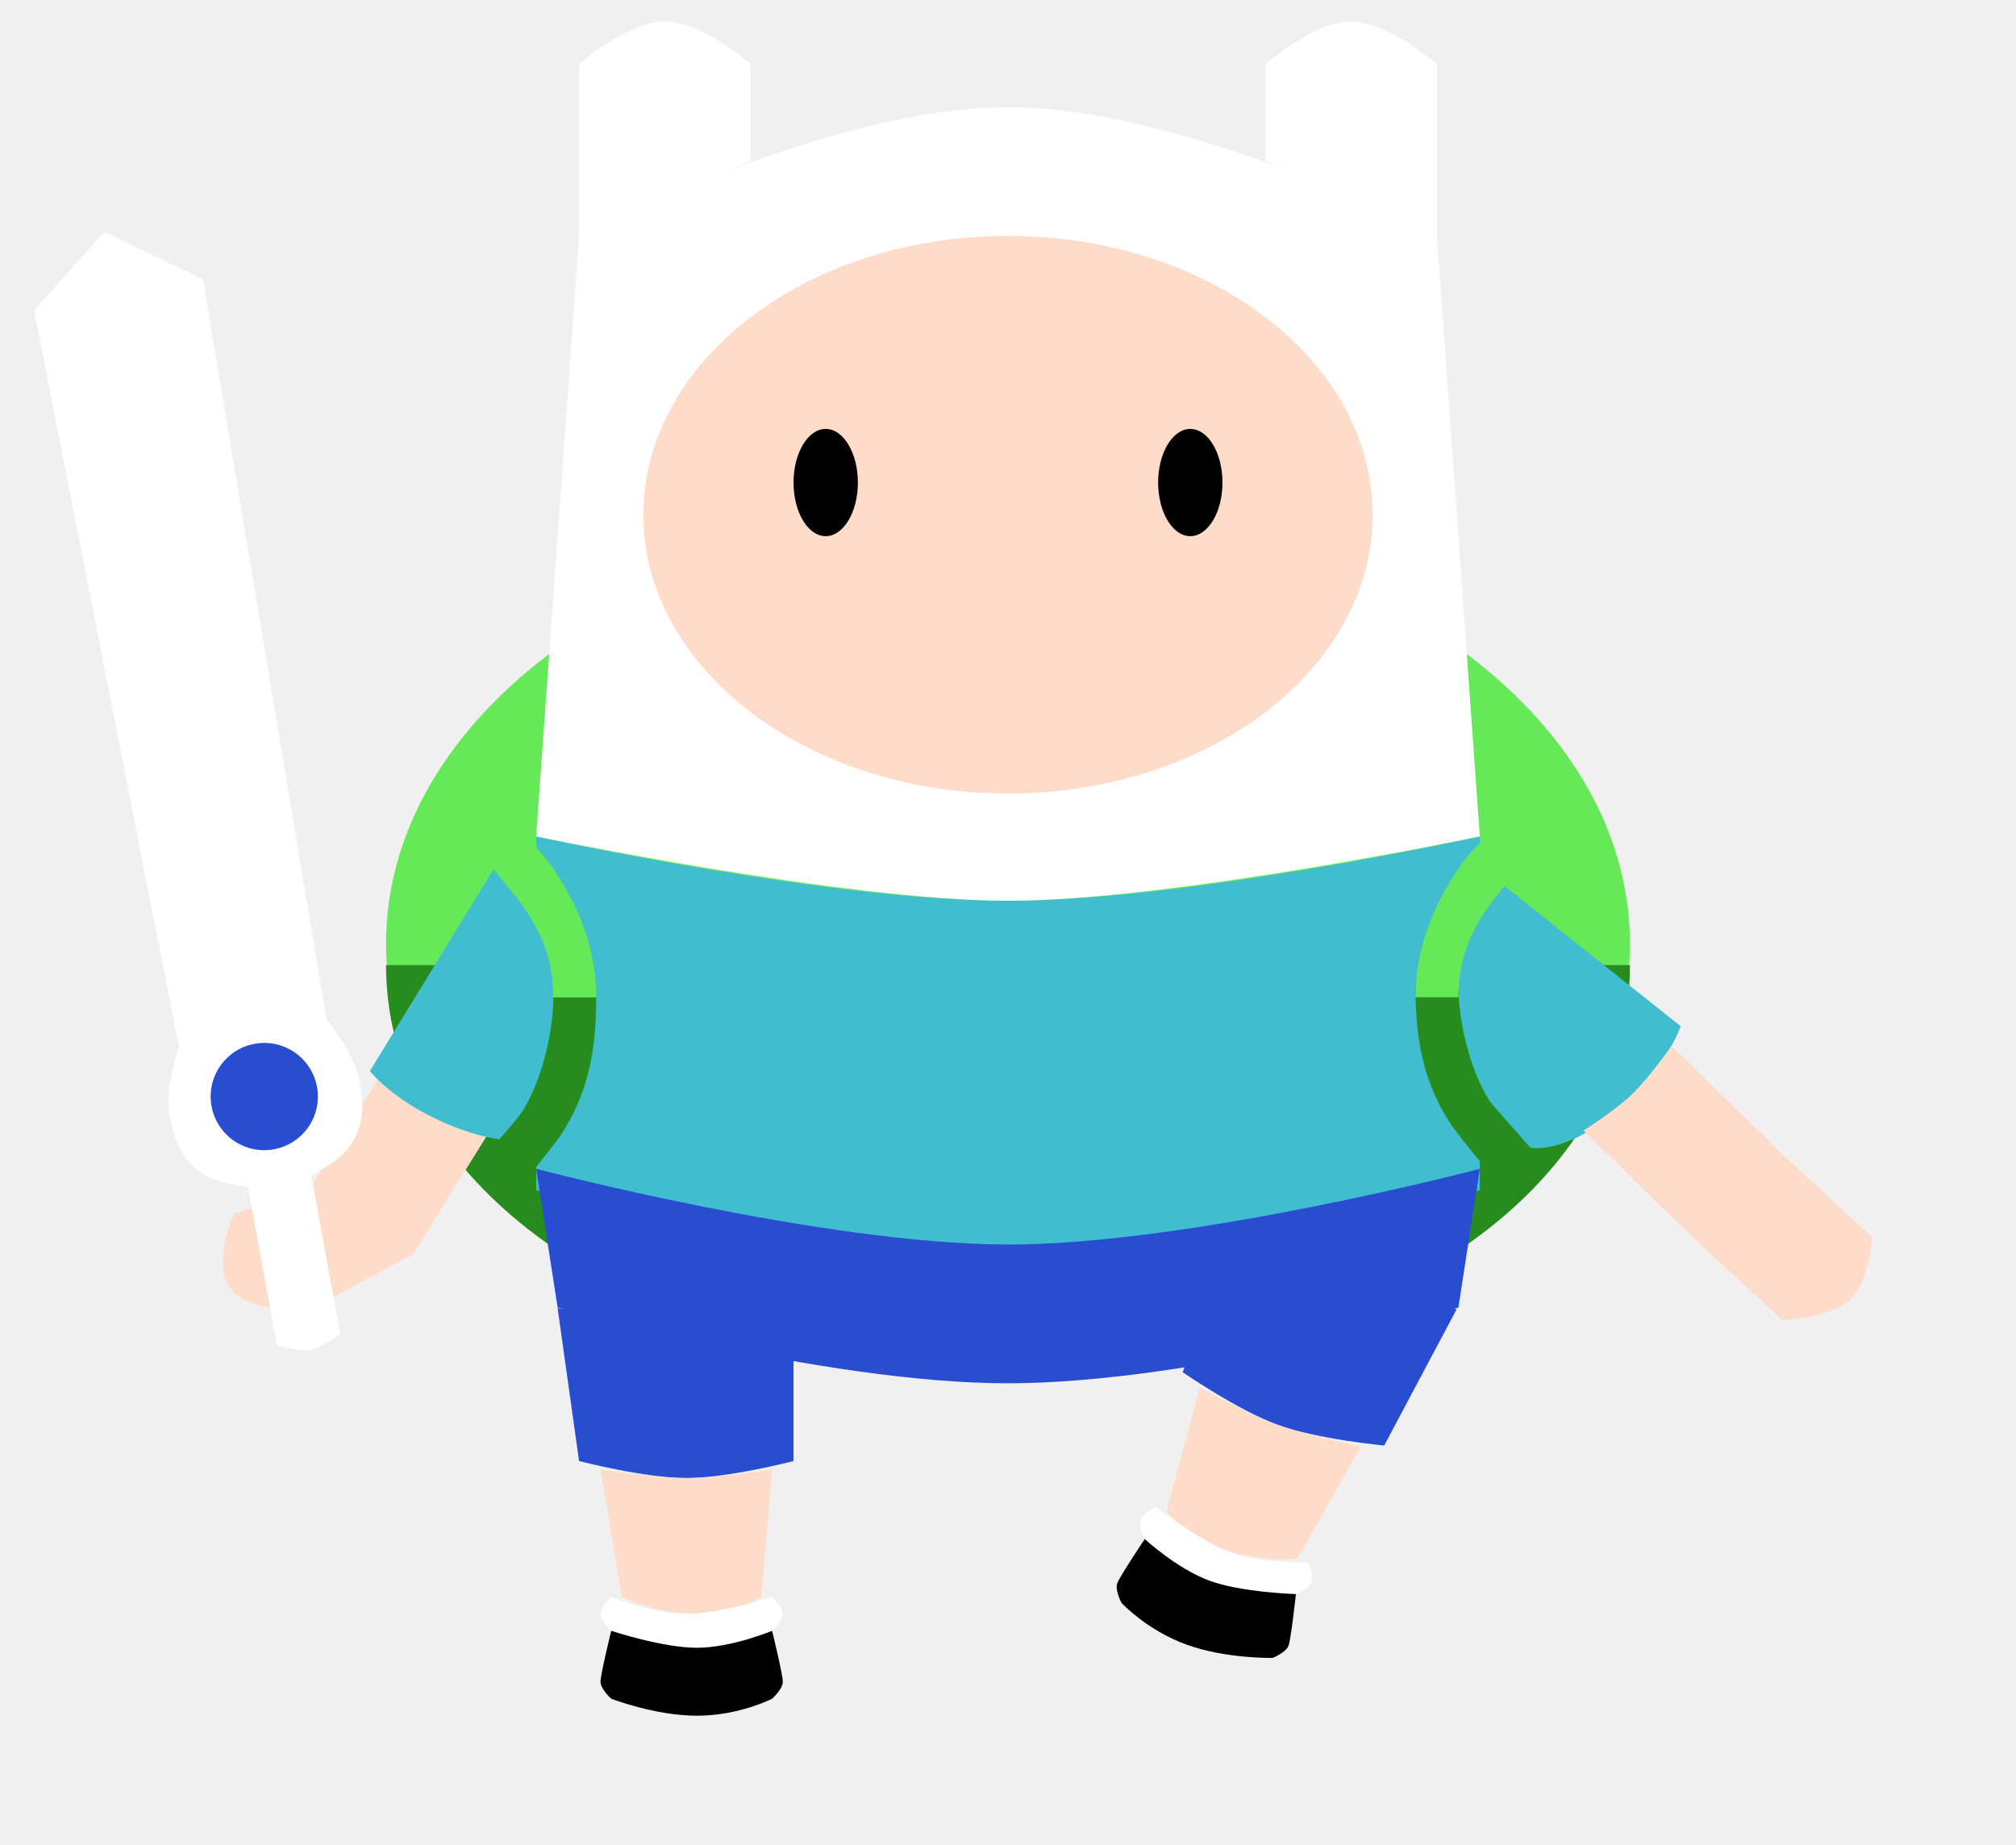
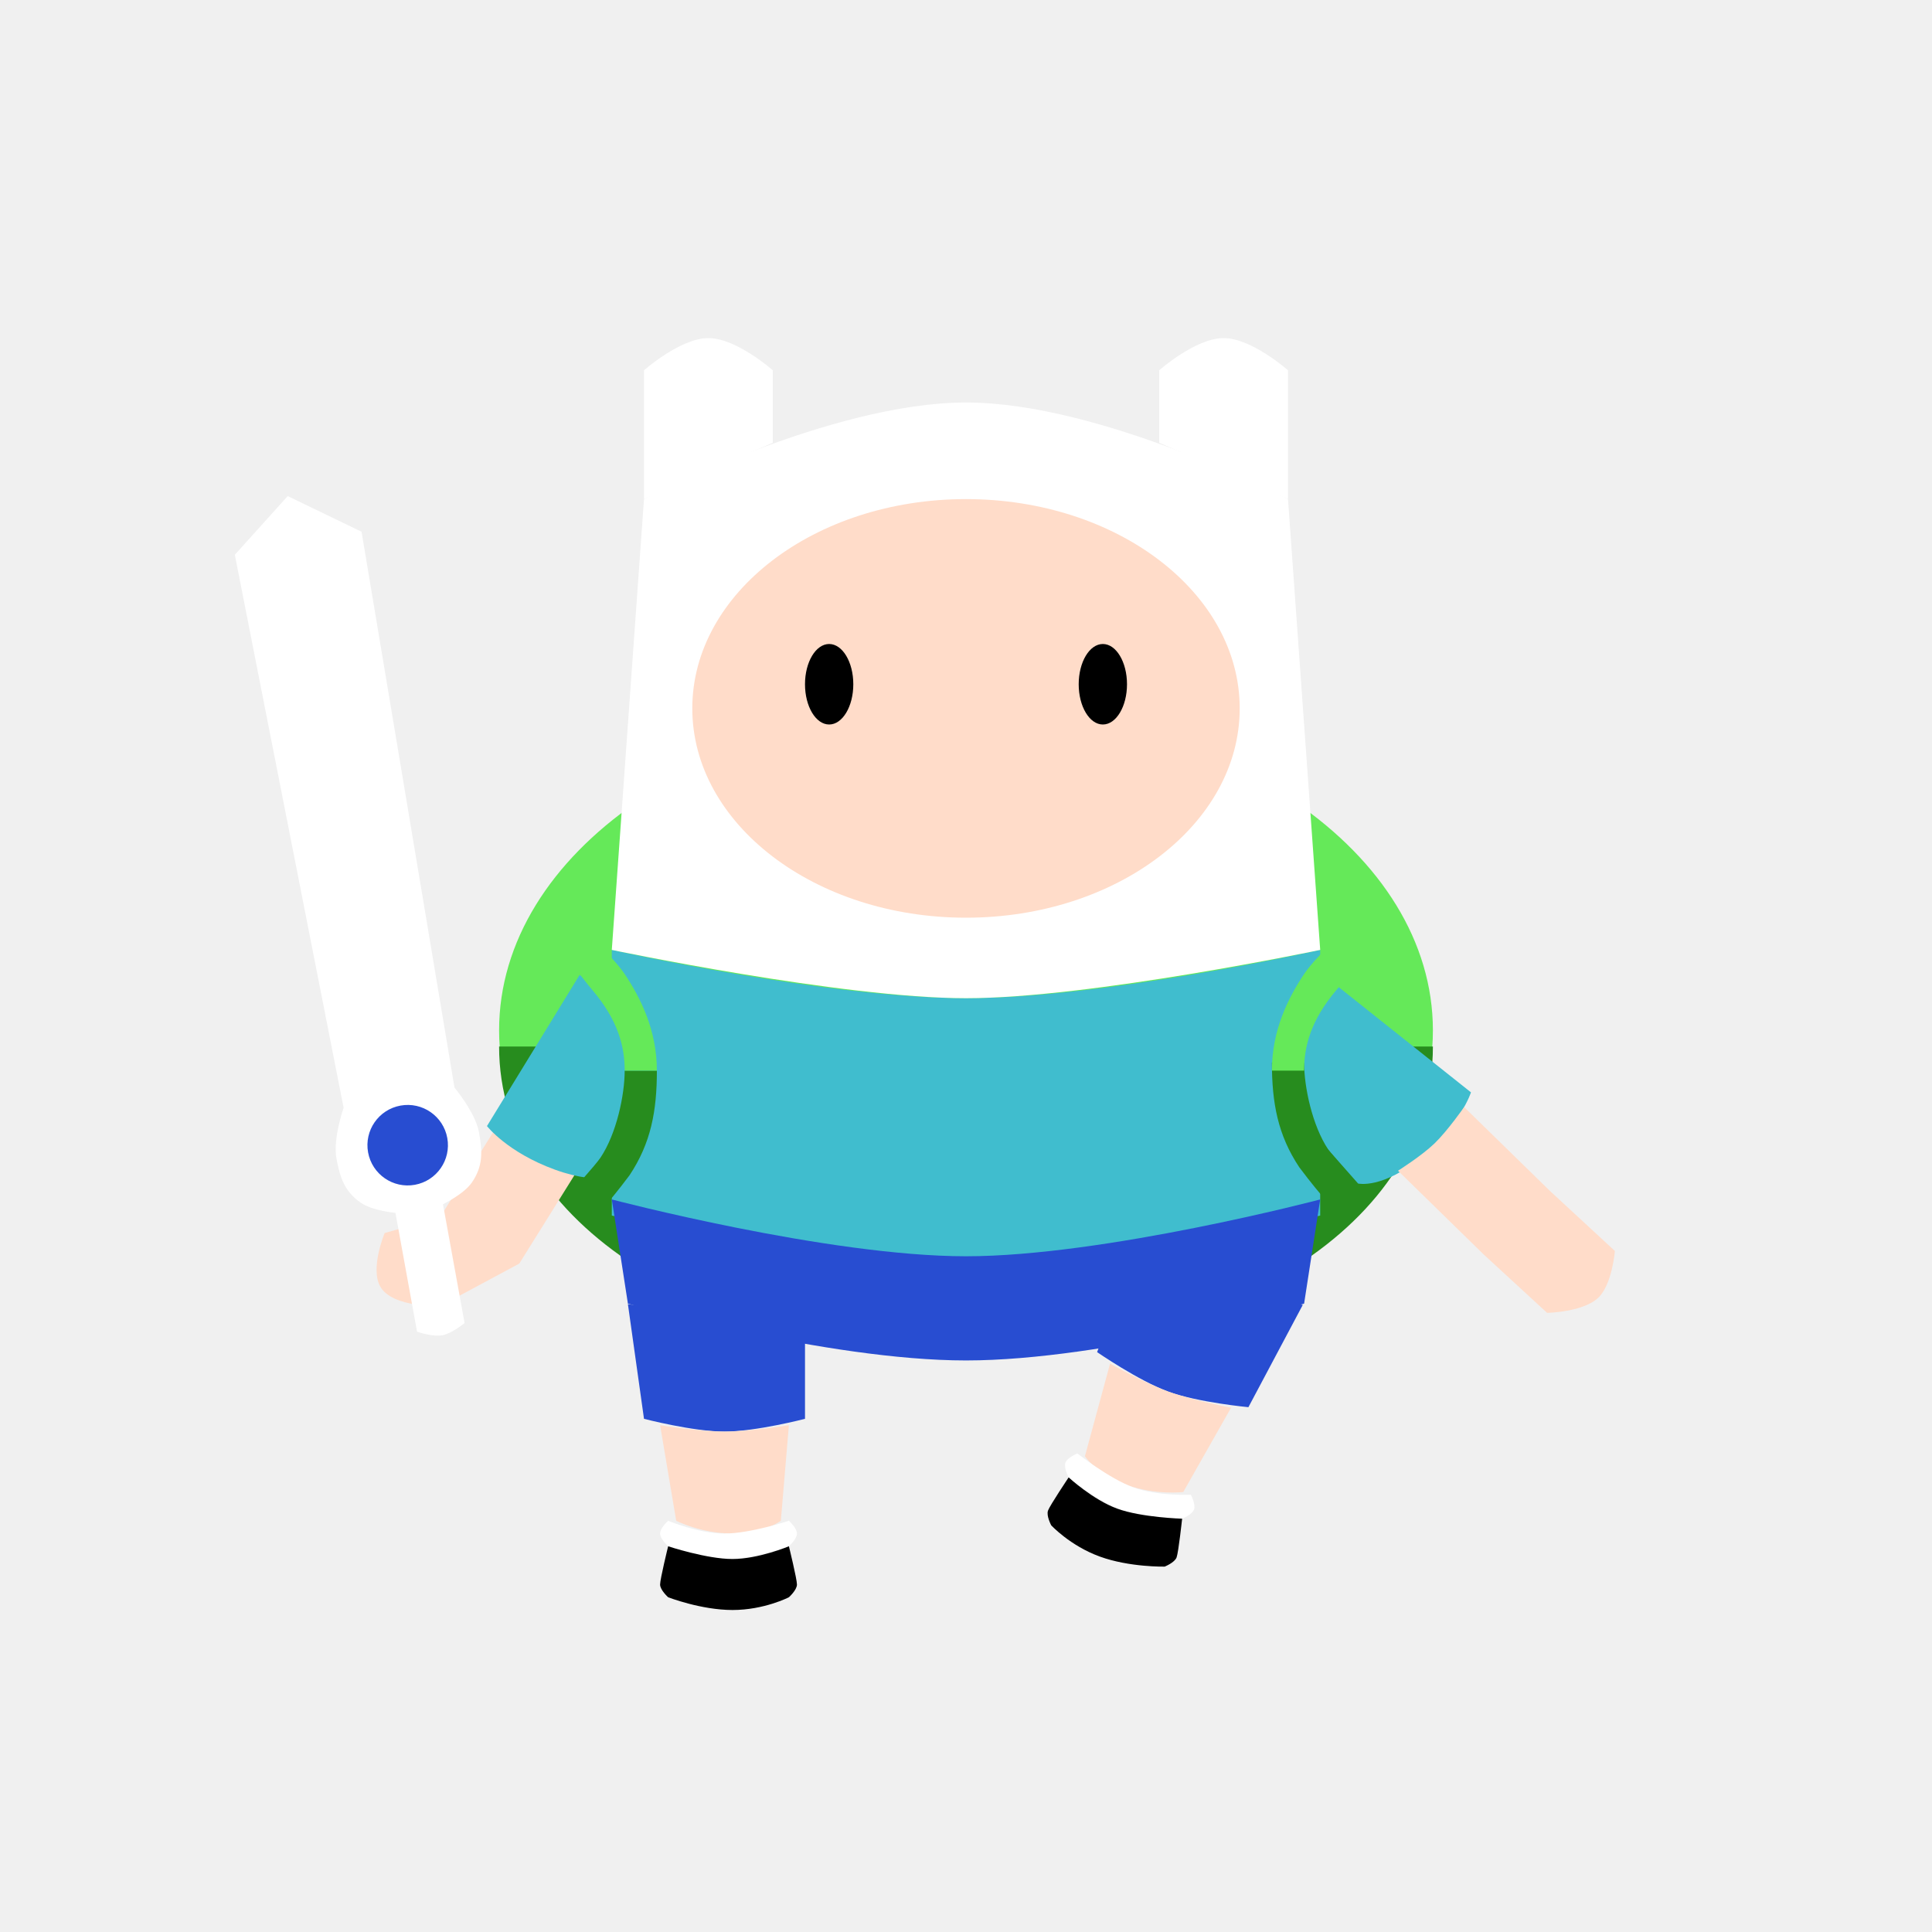
- <svg xmlns="http://www.w3.org/2000/svg" width="94" height="86" viewBox="0 0 94 86" fill="none">
-   <ellipse cx="47" cy="44" rx="29" ry="20" fill="#65E959" />
-   <path d="M47 64C63.016 64 76 56.046 76 45H18C18 56.046 30.984 64 47 64Z" fill="#278C1E" />
-   <path d="M47 42C38.408 42 25 39 25 39V55.5C25 55.5 38.329 58.5 47 58.5C55.671 58.5 69 55.5 69 55.5V39C69 39 55.592 42 47 42Z" fill="#40BDCE" />
-   <path d="M27 11C27 11 38.52 5 47 5C55.48 5 67 11 67 11L69 39C69 39 54.718 42 47 42C39.282 42 25 39 25 39L27 11Z" fill="white" />
-   <ellipse cx="47" cy="24" rx="17" ry="13" fill="#FFDCC9" />
-   <path d="M47 58.029C38.408 58.029 25 54.5 25 54.5L26 60.971C26 60.971 38.329 64.5 47 64.5C55.671 64.5 68 60.971 68 60.971L69 54.5C69 54.5 55.592 58.029 47 58.029Z" fill="#284DD1" />
-   <path d="M27 3V11L35 7.5V3C35 3 32.746 1 31 1C29.253 1 27 3 27 3Z" fill="white" />
-   <path d="M67 3V11L59 7.5V3C59 3 61.254 1 63 1C64.746 1 67 3 67 3Z" fill="white" />
-   <path d="M27 68.125L26 61L37 62.583V68.125C37 68.125 33.965 68.917 32 68.917C30.035 68.917 27 68.125 27 68.125Z" fill="#284DD1" />
-   <path d="M29 74.458L28 68.521C28 68.521 30.39 68.917 32 68.917C33.61 68.917 36 68.521 36 68.521L35.5 74.458C35.5 74.458 34.465 75.25 32.5 75.25C30.535 75.25 29 74.458 29 74.458Z" fill="#FFDCC9" />
-   <path d="M32 76.833C30.035 76.833 28.5 76.042 28.5 76.042C28.5 76.042 28 75.596 28 75.25C28 74.904 28.5 74.458 28.5 74.458C28.5 74.458 30.39 75.25 32 75.25C33.61 75.25 36 74.458 36 74.458C36 74.458 36.5 74.904 36.5 75.25C36.5 75.596 36 76.042 36 76.042C36 76.042 33.965 76.833 32 76.833Z" fill="white" />
-   <path d="M32.5 80C30.535 80 28.5 79.208 28.5 79.208C28.5 79.208 28 78.762 28 78.417C28 78.071 28.5 76.042 28.5 76.042C28.5 76.042 30.89 76.833 32.5 76.833C34.11 76.833 36 76.042 36 76.042C36 76.042 36.5 78.071 36.5 78.417C36.5 78.762 36 79.208 36 79.208C36 79.208 34.465 80 32.5 80Z" fill="black" />
-   <path d="M64.541 67.403L67.918 61.05L57.039 58.776L55.144 63.983C55.144 63.983 57.725 65.765 59.572 66.437C61.418 67.109 64.541 67.403 64.541 67.403Z" fill="#284DD1" />
-   <path d="M60.495 72.671L63.466 67.433C63.466 67.433 61.085 66.988 59.572 66.437C58.059 65.886 55.948 64.697 55.948 64.697L54.387 70.448C54.387 70.448 55.089 71.546 56.936 72.218C58.782 72.889 60.495 72.671 60.495 72.671Z" fill="#FFDCC9" />
-   <path d="M56.864 73.876C58.71 74.548 60.424 74.329 60.424 74.329C60.424 74.329 61.046 74.081 61.164 73.757C61.282 73.432 60.965 72.842 60.965 72.842C60.965 72.842 58.919 72.939 57.406 72.388C55.892 71.838 53.917 70.276 53.917 70.276C53.917 70.276 53.295 70.525 53.177 70.849C53.059 71.174 53.376 71.764 53.376 71.764C53.376 71.764 55.018 73.204 56.864 73.876Z" fill="white" />
-   <path d="M55.311 76.681C57.157 77.353 59.341 77.305 59.341 77.305C59.341 77.305 59.963 77.057 60.081 76.732C60.199 76.407 60.424 74.329 60.424 74.329C60.424 74.329 57.907 74.256 56.394 73.705C54.881 73.155 53.376 71.764 53.376 71.764C53.376 71.764 52.212 73.5 52.094 73.825C51.976 74.15 52.293 74.74 52.293 74.74C52.293 74.74 53.465 76.009 55.311 76.681Z" fill="black" />
-   <ellipse cx="38.5" cy="22.5" rx="1.5" ry="2.5" fill="black" />
-   <ellipse cx="55.5" cy="22.5" rx="1.5" ry="2.5" fill="black" />
-   <path d="M14.325 55.615L18.264 49.306C18.264 49.306 19.627 50.505 20.588 51.066C21.55 51.626 23.19 52.175 23.19 52.175L19.252 58.485L14.348 61.119C14.348 61.119 11.402 61.244 10.629 59.929C9.965 58.8 10.892 56.585 10.892 56.585L14.325 55.615Z" fill="#FFDCC9" />
-   <path d="M17.247 49.941L22.994 40.565C22.994 40.565 27.024 41.77 27.994 43.565C28.964 45.361 27.034 49.652 27.034 49.652L25.773 52.866C25.773 52.866 24.45 53.731 21.478 52.653C18.505 51.574 17.247 49.941 17.247 49.941Z" fill="#40BDCE" />
-   <path d="M78.365 47.848L69.76 41.003C69.76 41.003 66.385 43.512 66.087 45.532C65.79 47.551 69.07 50.923 69.07 50.923L71.354 53.512C71.354 53.512 72.893 53.873 75.318 51.843C77.743 49.813 78.365 47.848 78.365 47.848Z" fill="#40BDCE" />
-   <path d="M83.26 53.962L77.94 48.763C77.94 48.763 76.9 50.251 76.098 51.023C75.296 51.795 73.833 52.716 73.833 52.716L79.152 57.915L83.094 61.544C83.094 61.544 85.383 61.502 86.305 60.572C87.141 59.729 87.304 57.7 87.304 57.7L83.26 53.962Z" fill="#FFDCC9" />
-   <path d="M1.587 14.459L4.869 10.813L9.457 13.027L15.229 47.552C15.229 47.552 16.529 49.11 16.75 50.325C16.971 51.54 17.006 52.44 16.303 53.455C15.806 54.173 14.514 54.797 14.514 54.797L15.856 62.176C15.856 62.176 15.077 62.826 14.47 62.936C13.862 63.047 12.905 62.713 12.905 62.713L11.562 55.334C11.562 55.334 10.134 55.205 9.416 54.708C8.4 54.005 8.116 53.15 7.895 51.935C7.674 50.72 8.342 48.805 8.342 48.805L1.587 14.459Z" fill="white" />
-   <circle cx="12.322" cy="51.13" r="2.5" transform="rotate(-10.3089 12.3223 51.1299)" fill="#284DD1" />
-   <path d="M67.7 52.5C66.367 50.5 66 48.5 66 46H68C68 47.5 68.5 49.9 69.5 51.4C69.806 51.859 71.3 53.5 71.3 53.5L69.8 55C69.8 55 69.2 54.5 67.7 52.5Z" fill="#278C1E" />
-   <path d="M68 40.5C67 42 66 44 66 46.5H68C68 45 68.405 43.386 70 41.5C70.357 41.078 70.8 40.5 70.8 40.5L69.3 39C69.3 39 68.46 39.811 68 40.5Z" fill="#65E959" />
-   <path d="M26.1 53C27.433 51 27.8 49 27.8 46.5H25.8C25.8 48 25.3 50.4 24.3 51.9C23.994 52.359 22.5 54 22.5 54L24 55.5C24 55.5 24.6 55 26.1 53Z" fill="#278C1E" />
-   <path d="M25.8 40.5C26.8 42 27.8 44 27.8 46.5H25.8C25.8 45 25.395 43.386 23.8 41.5C23.443 41.078 23 40.5 23 40.5L24.5 39C24.5 39 25.34 39.811 25.8 40.5Z" fill="#65E959" />
+ <svg xmlns="http://www.w3.org/2000/svg" width="120" height="120" viewBox="0 0 120 120" fill="none">
+   <ellipse cx="60" cy="64" rx="29" ry="20" fill="#65E959" />
+   <path d="M60 84C76.016 84 89 76.046 89 65H31C31 76.046 43.984 84 60 84Z" fill="#278C1E" />
+   <path d="M60 62C51.408 62 38 59 38 59V75.5C38 75.5 51.329 78.5 60 78.5C68.671 78.5 82 75.5 82 75.5V59C82 59 68.591 62 60 62Z" fill="#40BDCE" />
+   <path d="M40 31C40 31 51.52 25 60 25C68.48 25 80 31 80 31L82 59C82 59 67.719 62 60 62C52.282 62 38 59 38 59L40 31Z" fill="white" />
+   <ellipse cx="60" cy="44" rx="17" ry="13" fill="#FFDCC9" />
+   <path d="M60 78.029C51.408 78.029 38 74.5 38 74.5L39 80.971C39 80.971 51.329 84.5 60 84.5C68.671 84.5 81 80.971 81 80.971L82 74.5C82 74.5 68.591 78.029 60 78.029Z" fill="#284DD1" />
+   <path d="M40 23V31L48 27.5V23C48 23 45.746 21 44 21C42.254 21 40 23 40 23Z" fill="white" />
+   <path d="M80 23V31L72 27.5V23C72 23 74.254 21 76 21C77.746 21 80 23 80 23Z" fill="white" />
+   <path d="M40 88.125L39 81L50 82.583V88.125C50 88.125 46.965 88.917 45 88.917C43.035 88.917 40 88.125 40 88.125Z" fill="#284DD1" />
+   <path d="M42 94.458L41 88.521C41 88.521 43.39 88.917 45 88.917C46.61 88.917 49 88.521 49 88.521L48.5 94.458C48.5 94.458 47.465 95.25 45.5 95.25C43.535 95.25 42 94.458 42 94.458Z" fill="#FFDCC9" />
+   <path d="M45 96.833C43.035 96.833 41.5 96.042 41.5 96.042C41.5 96.042 41 95.596 41 95.25C41 94.904 41.5 94.458 41.5 94.458C41.5 94.458 43.39 95.25 45 95.25C46.61 95.25 49 94.458 49 94.458C49 94.458 49.5 94.904 49.5 95.25C49.5 95.596 49 96.042 49 96.042C49 96.042 46.965 96.833 45 96.833Z" fill="white" />
+   <path d="M45.5 100C43.535 100 41.5 99.208 41.5 99.208C41.5 99.208 41 98.762 41 98.417C41 98.071 41.5 96.042 41.5 96.042C41.5 96.042 43.89 96.833 45.5 96.833C47.11 96.833 49 96.042 49 96.042C49 96.042 49.5 98.071 49.5 98.417C49.5 98.762 49 99.208 49 99.208C49 99.208 47.465 100 45.5 100Z" fill="black" />
+   <path d="M77.541 87.403L80.918 81.05L70.039 78.776L68.144 83.983C68.144 83.983 70.725 85.765 72.572 86.437C74.418 87.109 77.541 87.403 77.541 87.403Z" fill="#284DD1" />
+   <path d="M73.495 92.671L76.466 87.433C76.466 87.433 74.085 86.988 72.572 86.437C71.059 85.886 68.948 84.697 68.948 84.697L67.387 90.448C67.387 90.448 68.089 91.546 69.936 92.218C71.782 92.889 73.495 92.671 73.495 92.671Z" fill="#FFDCC9" />
+   <path d="M69.864 93.876C71.71 94.548 73.424 94.329 73.424 94.329C73.424 94.329 74.046 94.081 74.164 93.757C74.282 93.432 73.965 92.842 73.965 92.842C73.965 92.842 71.919 92.939 70.406 92.388C68.892 91.838 66.918 90.276 66.918 90.276C66.918 90.276 66.295 90.525 66.177 90.849C66.059 91.174 66.376 91.764 66.376 91.764C66.376 91.764 68.018 93.204 69.864 93.876Z" fill="white" />
+   <path d="M68.311 96.681C70.157 97.353 72.341 97.305 72.341 97.305C72.341 97.305 72.963 97.057 73.081 96.732C73.199 96.407 73.424 94.329 73.424 94.329C73.424 94.329 70.907 94.256 69.394 93.705C67.881 93.155 66.376 91.764 66.376 91.764C66.376 91.764 65.212 93.5 65.094 93.825C64.976 94.15 65.293 94.74 65.293 94.74C65.293 94.74 66.465 96.009 68.311 96.681Z" fill="black" />
+   <ellipse cx="51.5" cy="42.5" rx="1.5" ry="2.5" fill="black" />
+   <ellipse cx="68.5" cy="42.5" rx="1.5" ry="2.5" fill="black" />
+   <path d="M27.326 75.615L31.264 69.306C31.264 69.306 32.627 70.505 33.589 71.066C34.55 71.626 36.19 72.175 36.19 72.175L32.252 78.485L27.348 81.119C27.348 81.119 24.401 81.244 23.629 79.929C22.965 78.799 23.892 76.585 23.892 76.585L27.326 75.615Z" fill="#FFDCC9" />
+   <path d="M30.247 69.941L35.994 60.565C35.994 60.565 40.024 61.77 40.994 63.565C41.964 65.361 40.034 69.652 40.034 69.652L38.773 72.866C38.773 72.866 37.45 73.731 34.478 72.653C31.505 71.574 30.247 69.941 30.247 69.941Z" fill="#40BDCE" />
+   <path d="M91.365 67.848L82.76 61.003C82.76 61.003 79.385 63.512 79.087 65.531C78.79 67.551 82.07 70.923 82.07 70.923L84.354 73.512C84.354 73.512 85.893 73.873 88.318 71.843C90.743 69.813 91.365 67.848 91.365 67.848Z" fill="#40BDCE" />
+   <path d="M96.26 73.962L90.94 68.763C90.94 68.763 89.9 70.251 89.098 71.023C88.296 71.795 86.833 72.716 86.833 72.716L92.152 77.915L96.094 81.544C96.094 81.544 98.382 81.502 99.305 80.572C100.141 79.729 100.304 77.7 100.304 77.7L96.26 73.962Z" fill="#FFDCC9" />
+   <path d="M14.586 34.459L17.869 30.813L22.457 33.028L28.229 67.552C28.229 67.552 29.529 69.11 29.75 70.325C29.971 71.54 30.006 72.44 29.303 73.455C28.806 74.173 27.514 74.797 27.514 74.797L28.856 82.176C28.856 82.176 28.077 82.826 27.47 82.936C26.862 83.047 25.904 82.713 25.904 82.713L24.562 75.334C24.562 75.334 23.134 75.205 22.416 74.708C21.4 74.005 21.116 73.15 20.895 71.935C20.674 70.72 21.342 68.805 21.342 68.805L14.586 34.459Z" fill="white" />
+   <circle cx="25.322" cy="71.13" r="2.5" transform="rotate(-10.3089 25.3223 71.1299)" fill="#284DD1" />
+   <path d="M80.7 72.5C79.367 70.5 79 68.5 79 66H81C81 67.5 81.5 69.9 82.5 71.4C82.806 71.859 84.3 73.5 84.3 73.5L82.8 75C82.8 75 82.2 74.5 80.7 72.5Z" fill="#278C1E" />
+   <path d="M81 60.5C80 62 79 64 79 66.5H81C81 65 81.405 63.386 83 61.5C83.357 61.078 83.8 60.5 83.8 60.5L82.3 59C82.3 59 81.46 59.811 81 60.5Z" fill="#65E959" />
+   <path d="M39.1 73C40.433 71 40.8 69 40.8 66.5H38.8C38.8 68 38.3 70.4 37.3 71.9C36.994 72.359 35.5 74 35.5 74L37 75.5C37 75.5 37.6 75 39.1 73Z" fill="#278C1E" />
+   <path d="M38.8 60.5C39.8 62 40.8 64 40.8 66.5H38.8C38.8 65 38.395 63.386 36.8 61.5C36.443 61.078 36 60.5 36 60.5L37.5 59C37.5 59 38.34 59.811 38.8 60.5Z" fill="#65E959" />
</svg>
